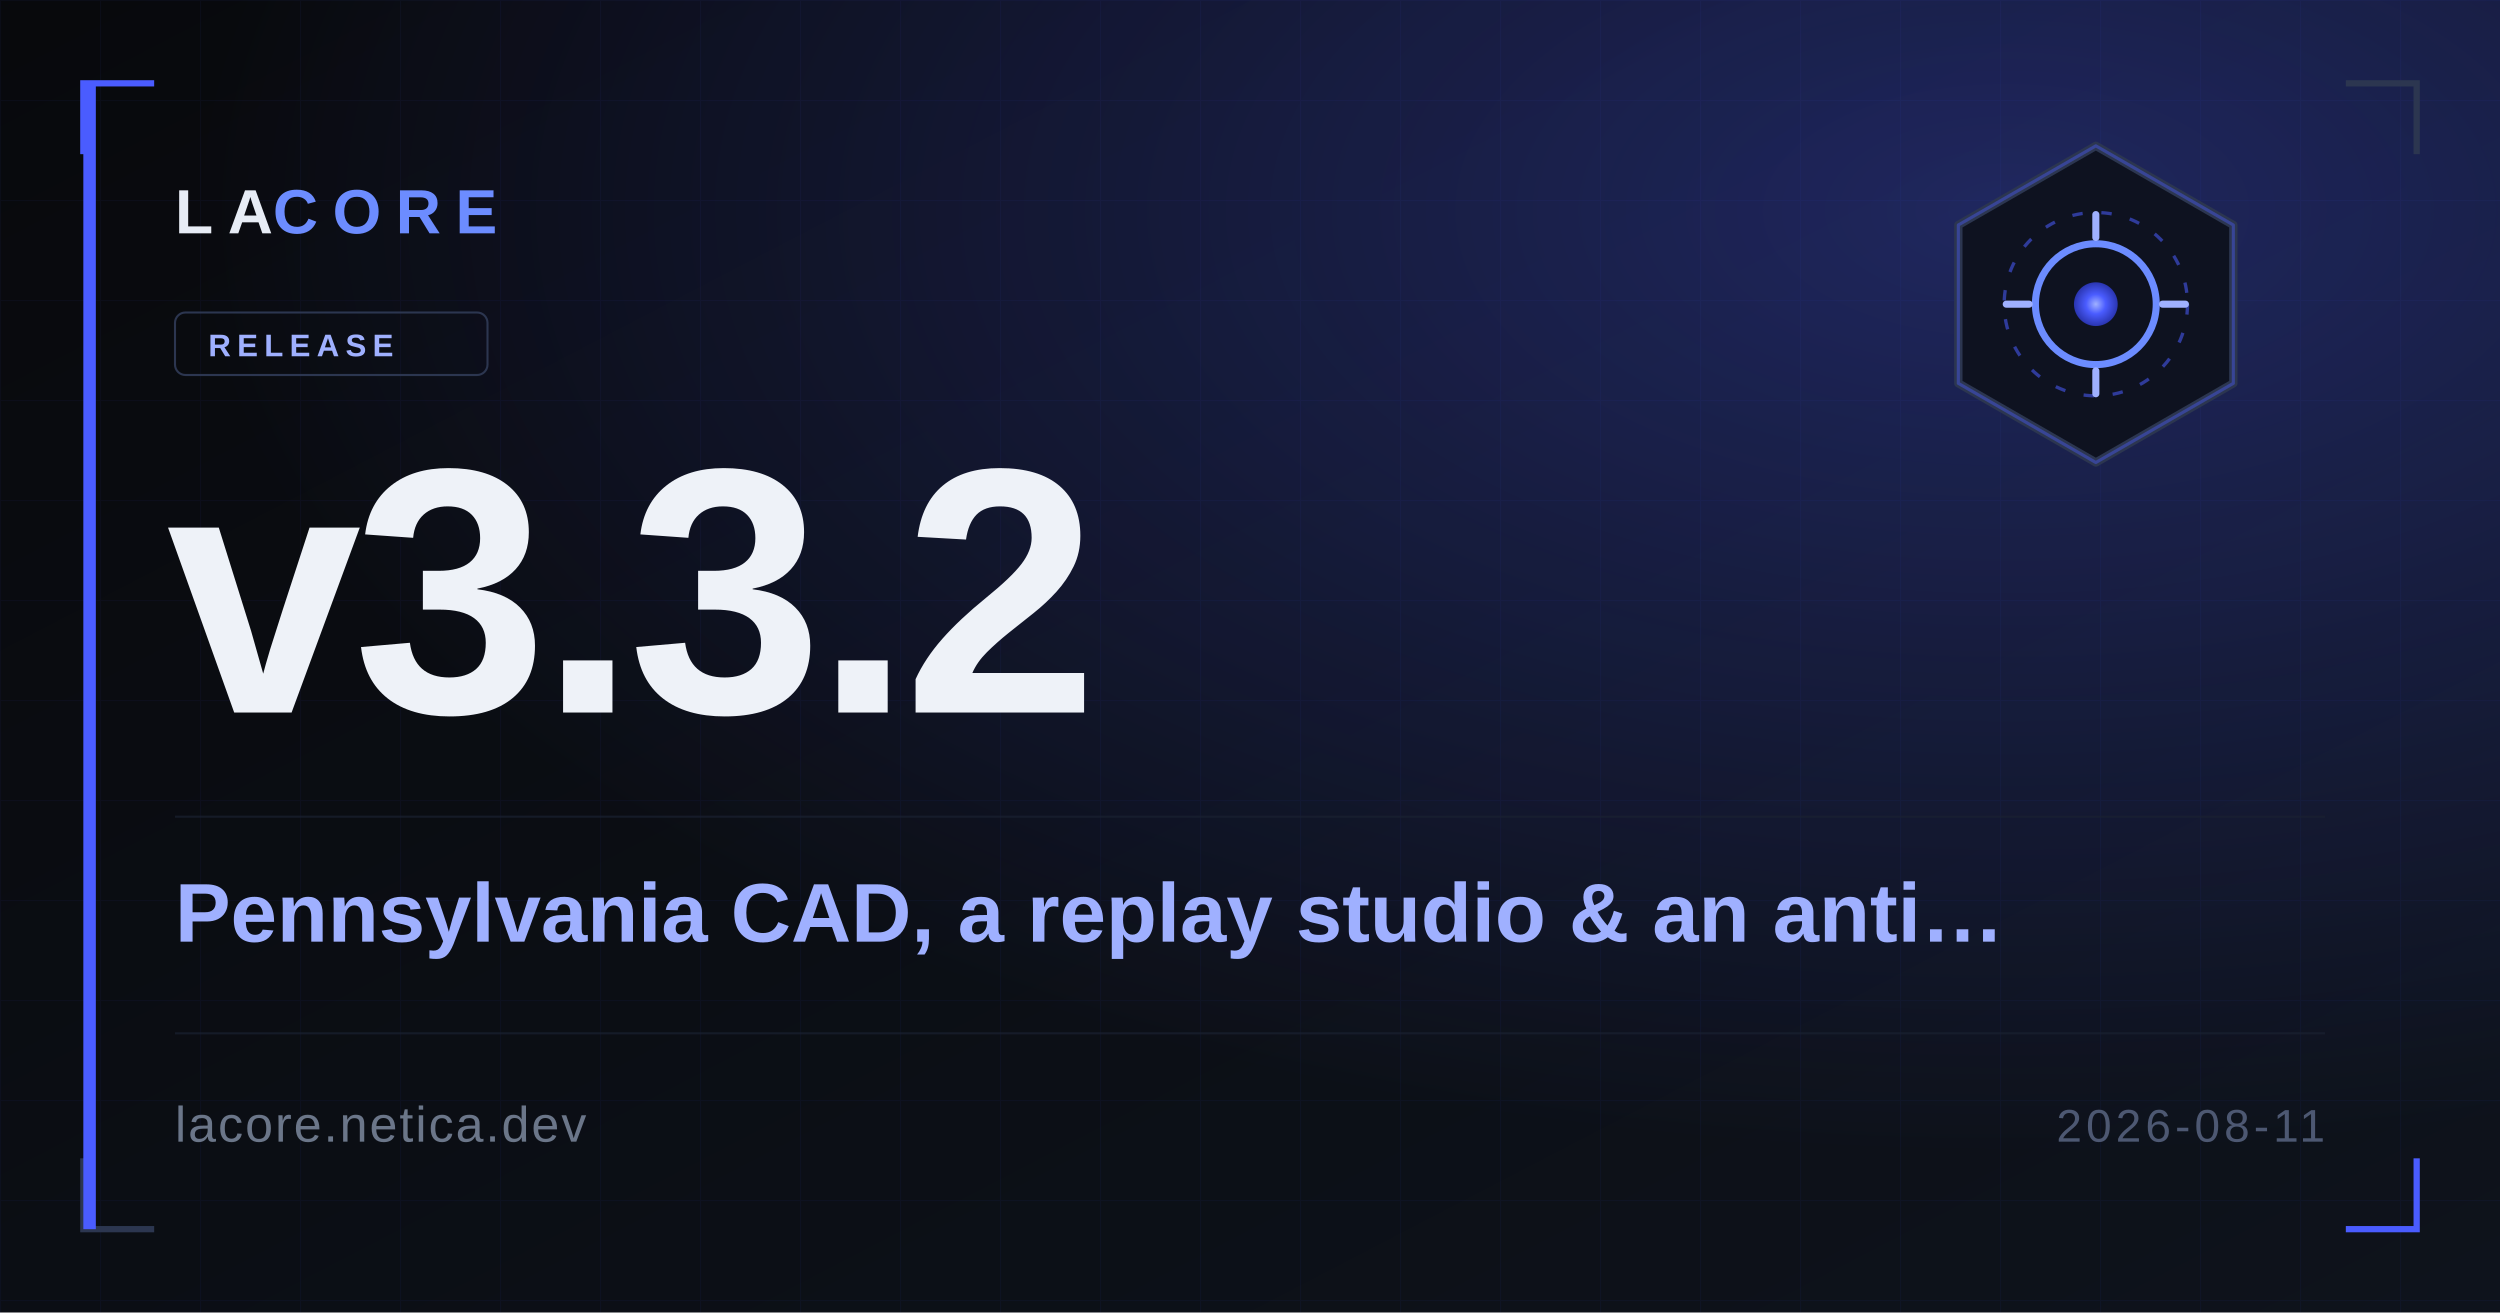
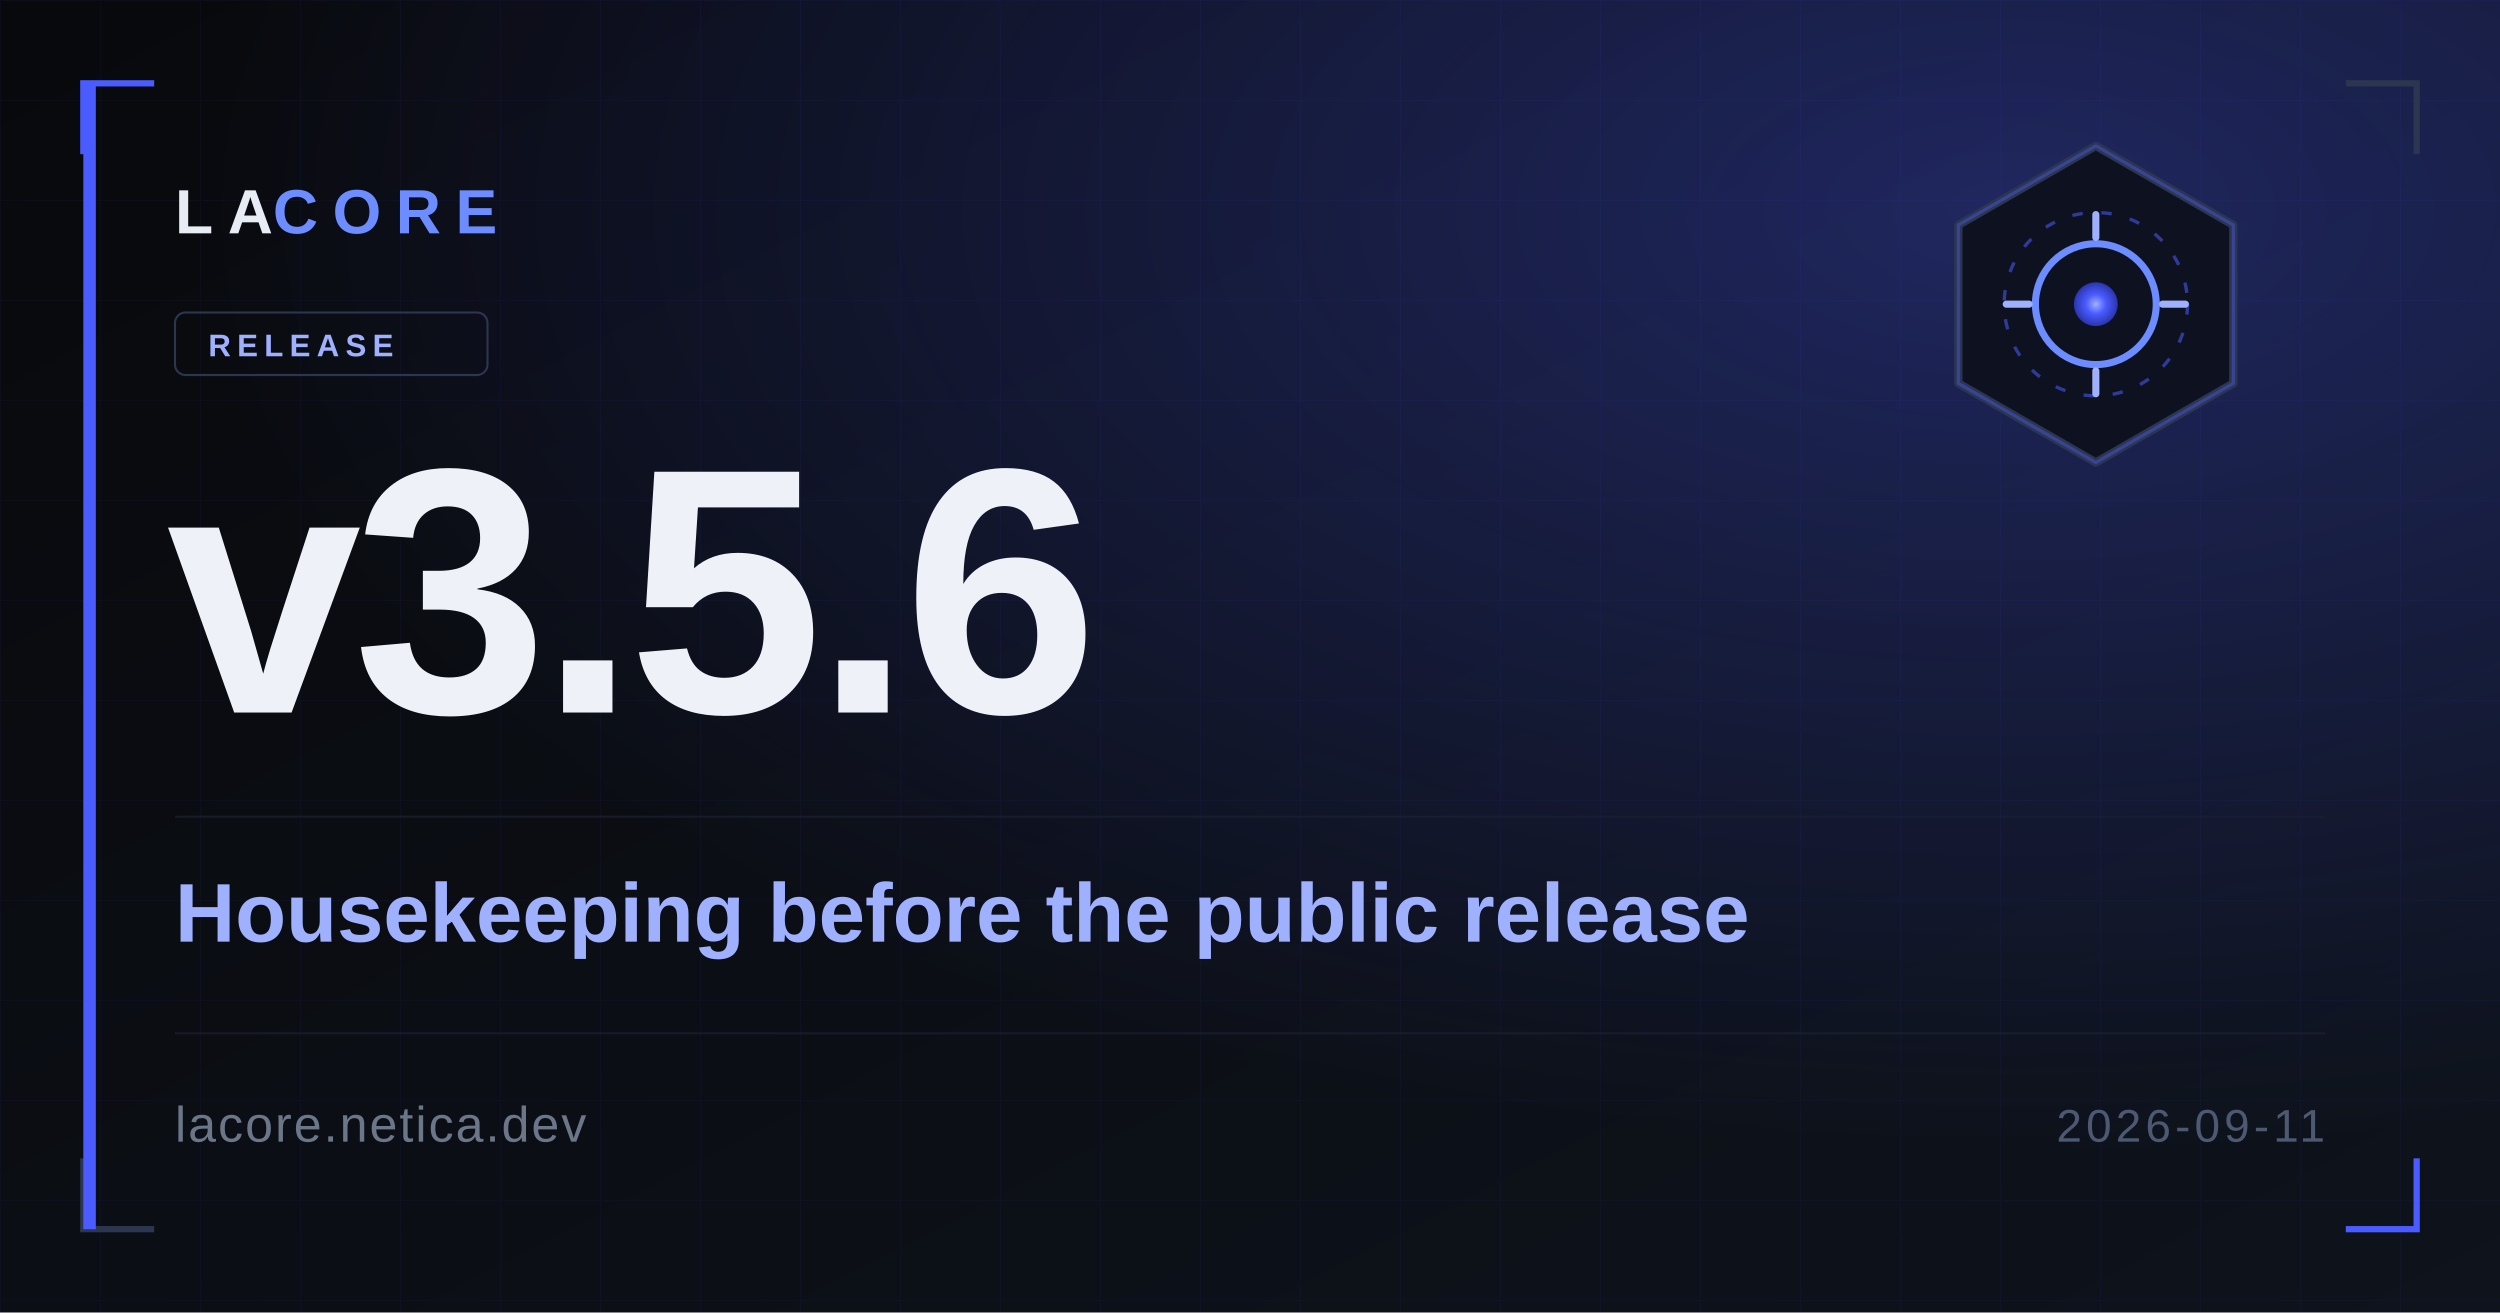
<svg xmlns="http://www.w3.org/2000/svg" viewBox="0 0 1200 630" font-family="'Chakra Petch', 'Segoe UI', system-ui, -apple-system, Arial, sans-serif">
  <defs>
    <linearGradient id="bg" x1="0" y1="0" x2="1" y2="1">
      <stop offset="0" stop-color="#08090c" />
      <stop offset="1" stop-color="#0e131c" />
    </linearGradient>
    <radialGradient id="glow" cx="0.8" cy="0.16" r="0.72">
      <stop offset="0" stop-color="#4a5cff" stop-opacity="0.32" />
      <stop offset="1" stop-color="#4a5cff" stop-opacity="0" />
    </radialGradient>
    <radialGradient id="core" cx="0.5" cy="0.5" r="0.5">
      <stop offset="0" stop-color="#9fb0ff" />
      <stop offset="0.45" stop-color="#4a5cff" />
      <stop offset="1" stop-color="#2a35b0" />
    </radialGradient>
    <pattern id="grid" width="48" height="48" patternUnits="userSpaceOnUse">
      <path d="M48 0H0V48" fill="none" stroke="#4a5cff" stroke-opacity="0.05" stroke-width="1" />
    </pattern>
  </defs>
  <rect width="1200" height="630" fill="url(#bg)" />
  <rect width="1200" height="630" fill="url(#grid)" />
  <rect width="1200" height="630" fill="url(#glow)" />
  <g stroke="#4a5cff" stroke-width="3" fill="none">
    <path d="M40 74 V40 H74" />
    <path d="M1160 556 V590 H1126" />
  </g>
  <g stroke="#2c3650" stroke-width="3" fill="none">
    <path d="M1160 74 V40 H1126" />
    <path d="M40 556 V590 H74" />
  </g>
  <rect x="40" y="40" width="6" height="550" fill="#4a5cff" />
  <g transform="translate(1006 150)">
    <g transform="translate(-90 -90)">
      <polygon points="90,10 156,48 156,124 90,162 24,124 24,48" fill="#0e1220" stroke="#2c3650" stroke-width="4" stroke-linejoin="round" />
      <polygon points="90,10 156,48 156,124 90,162 24,124 24,48" fill="none" stroke="#4a5cff" stroke-width="1.5" stroke-linejoin="round" opacity="0.4" />
      <circle cx="90" cy="86" r="44" fill="none" stroke="#4a5cff" stroke-width="1.6" stroke-dasharray="5 9" opacity="0.55" />
      <circle cx="90" cy="86" r="29" fill="none" stroke="#6c8cff" stroke-width="3.4" />
      <circle cx="90" cy="86" r="10.5" fill="url(#core)" />
      <g stroke="#9fb0ff" stroke-width="3.4" stroke-linecap="round">
        <line x1="90" y1="43" x2="90" y2="54" />
        <line x1="90" y1="118" x2="90" y2="129" />
        <line x1="47" y1="86" x2="58" y2="86" />
        <line x1="122" y1="86" x2="133" y2="86" />
      </g>
    </g>
  </g>
  <g stroke="#1a2131" stroke-width="1" opacity="0.7">
    <line x1="84" y1="392" x2="1116" y2="392" />
    <line x1="84" y1="496" x2="1116" y2="496" />
  </g>
  <text x="84" y="112" fill="#e7ecf5" font-size="30" font-weight="700" letter-spacing="7">LA<tspan fill="#6c8cff">CORE</tspan>
  </text>
  <g>
    <rect x="84" y="150" width="150" height="30" rx="5" fill="none" stroke="#2c3650" />
    <text x="100" y="171" fill="#9fb0ff" font-size="15" font-weight="700" letter-spacing="3">RELEASE</text>
  </g>
-   <text x="80" y="342" fill="#eef2f8" font-size="168" font-weight="700" letter-spacing="-4">v3.3.2</text>
-   <text x="84" y="452" fill="#9fb0ff" font-size="40" font-weight="600">Pennsylvania CAD, a replay studio &amp; an anti…</text>
+   <text x="80" y="342" fill="#eef2f8" font-size="168" font-weight="700" letter-spacing="-4">v3.5.6</text>
+   <text x="84" y="452" fill="#9fb0ff" font-size="40" font-weight="600">Housekeeping before the public release</text>
  <text x="84" y="548" fill="#6b7689" font-size="24" font-weight="500" letter-spacing="1">lacore.netica.dev</text>
-   <text x="1116" y="548" fill="#4d5872" font-size="22" font-weight="500" letter-spacing="2" text-anchor="end">2026-08-11</text>
+   <text x="1116" y="548" fill="#4d5872" font-size="22" font-weight="500" letter-spacing="2" text-anchor="end">2026-09-11</text>
</svg>
